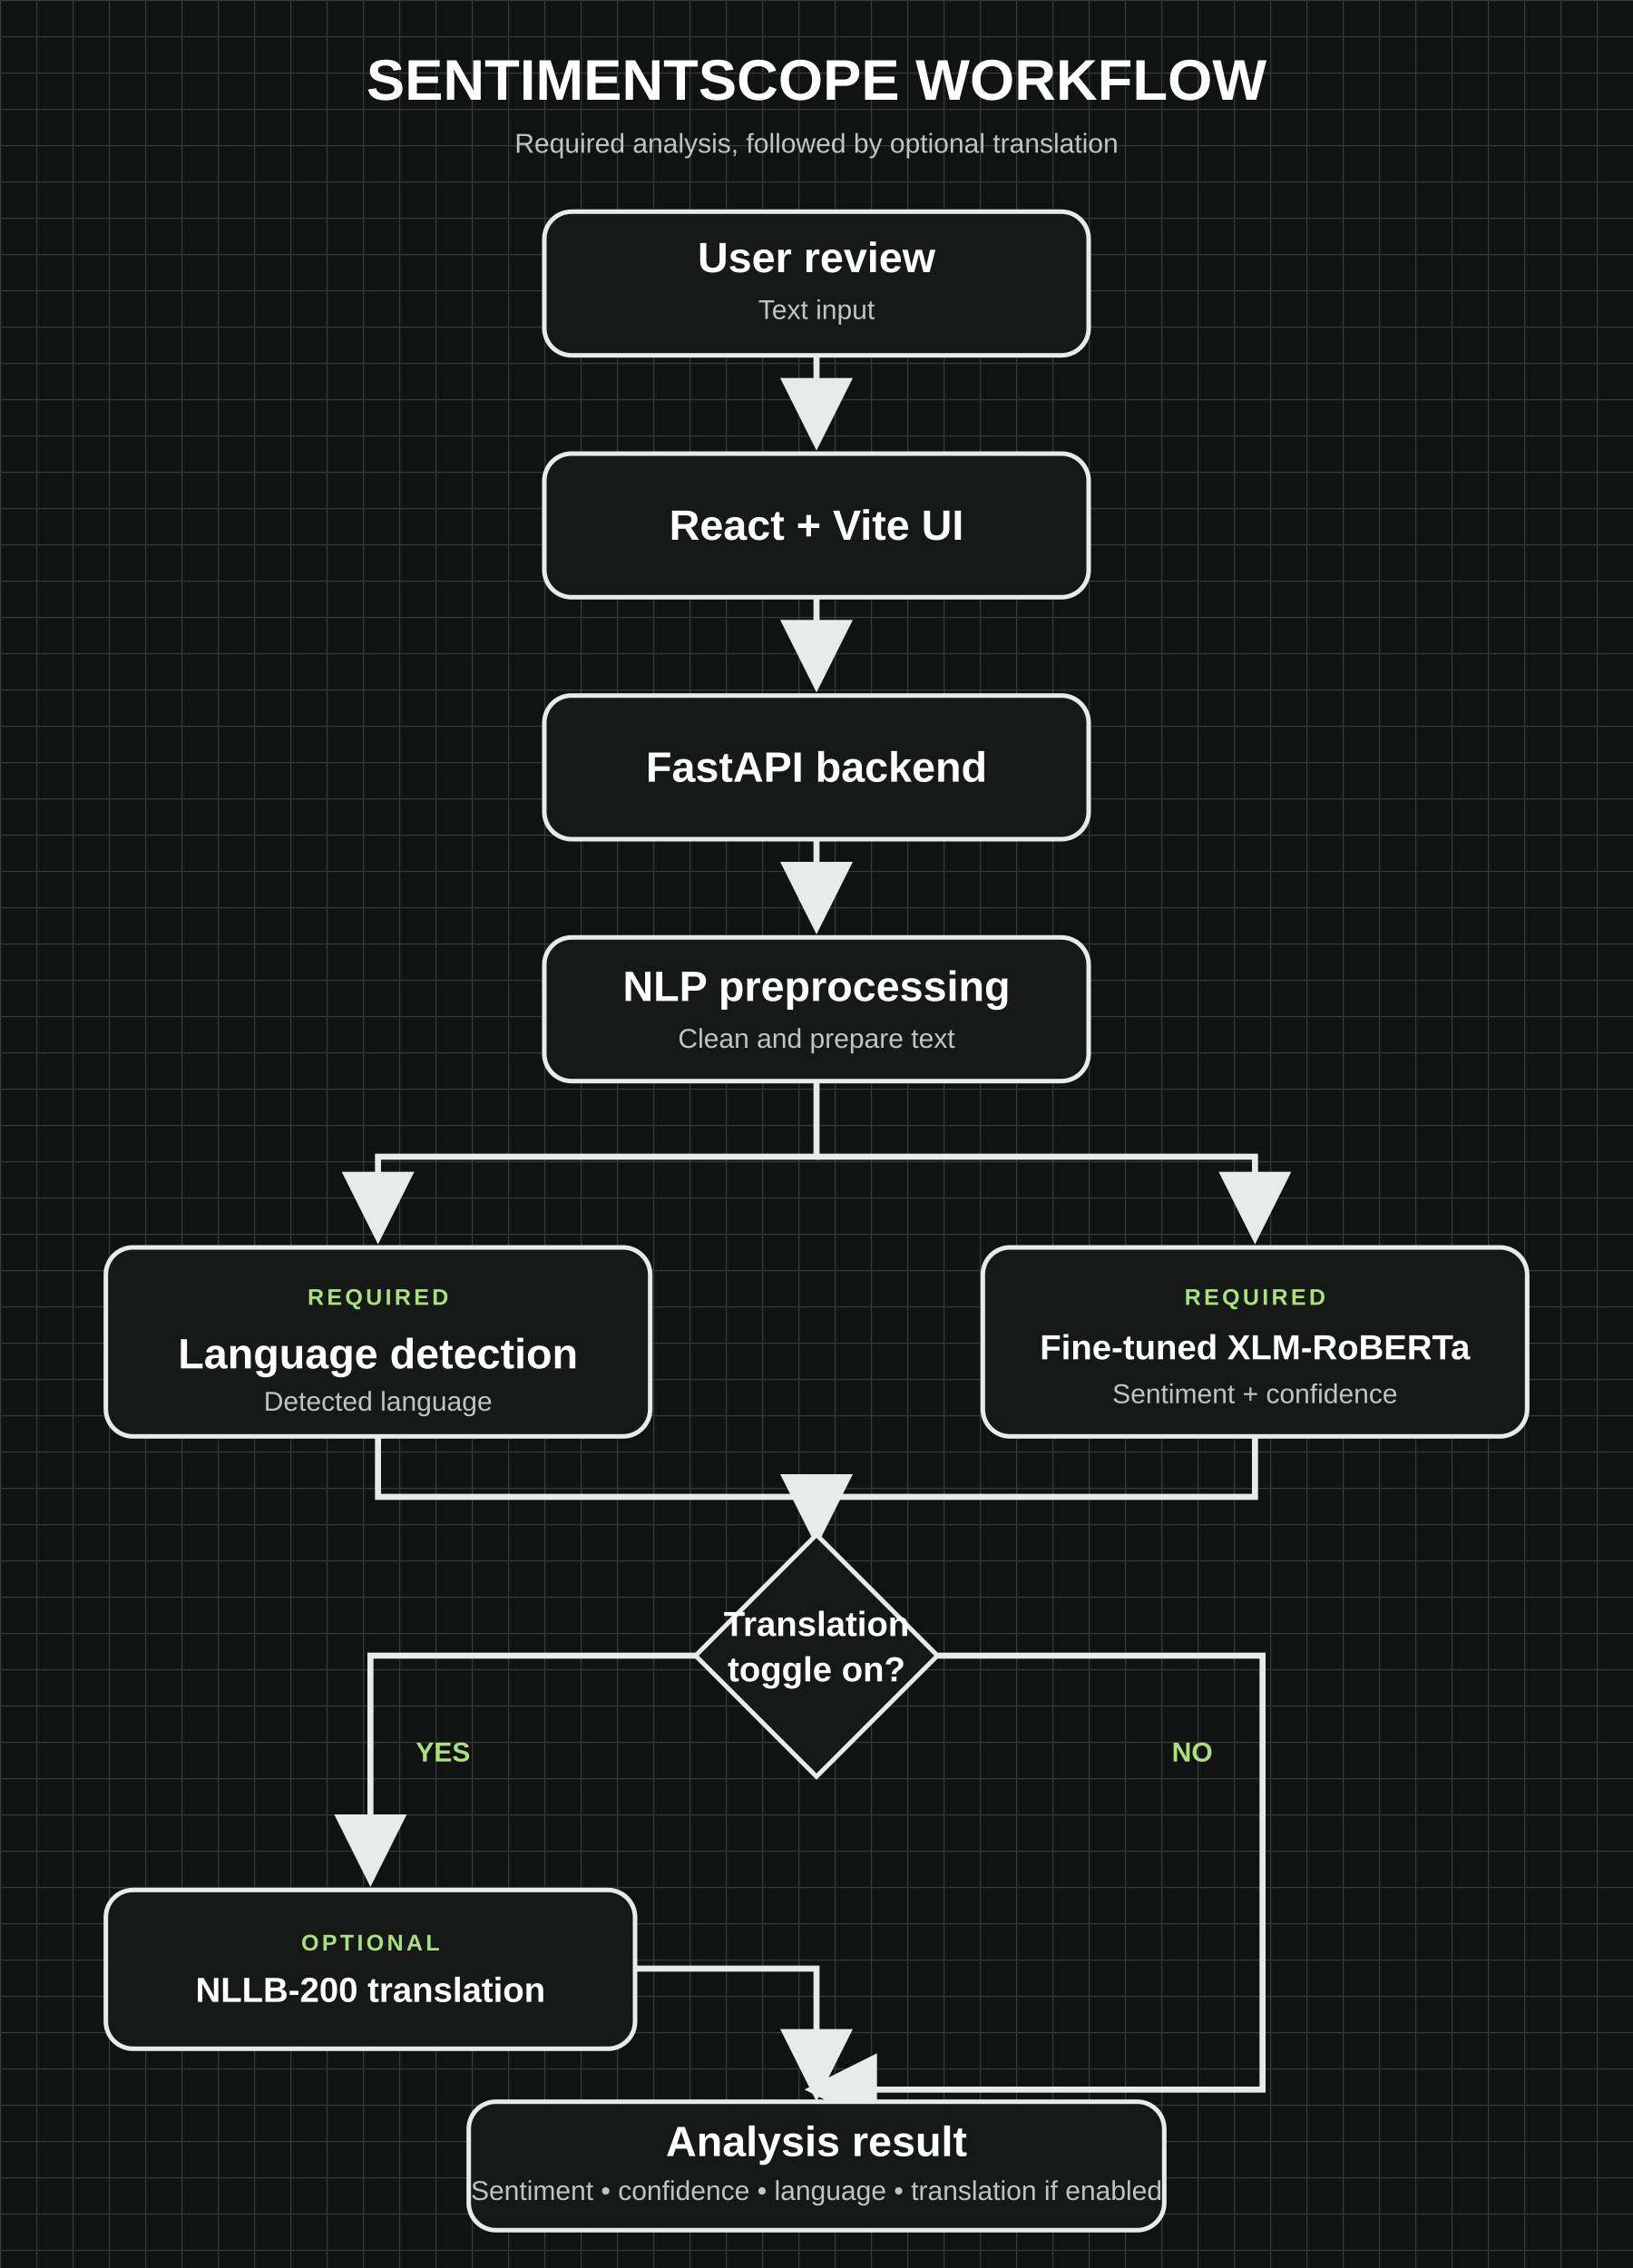
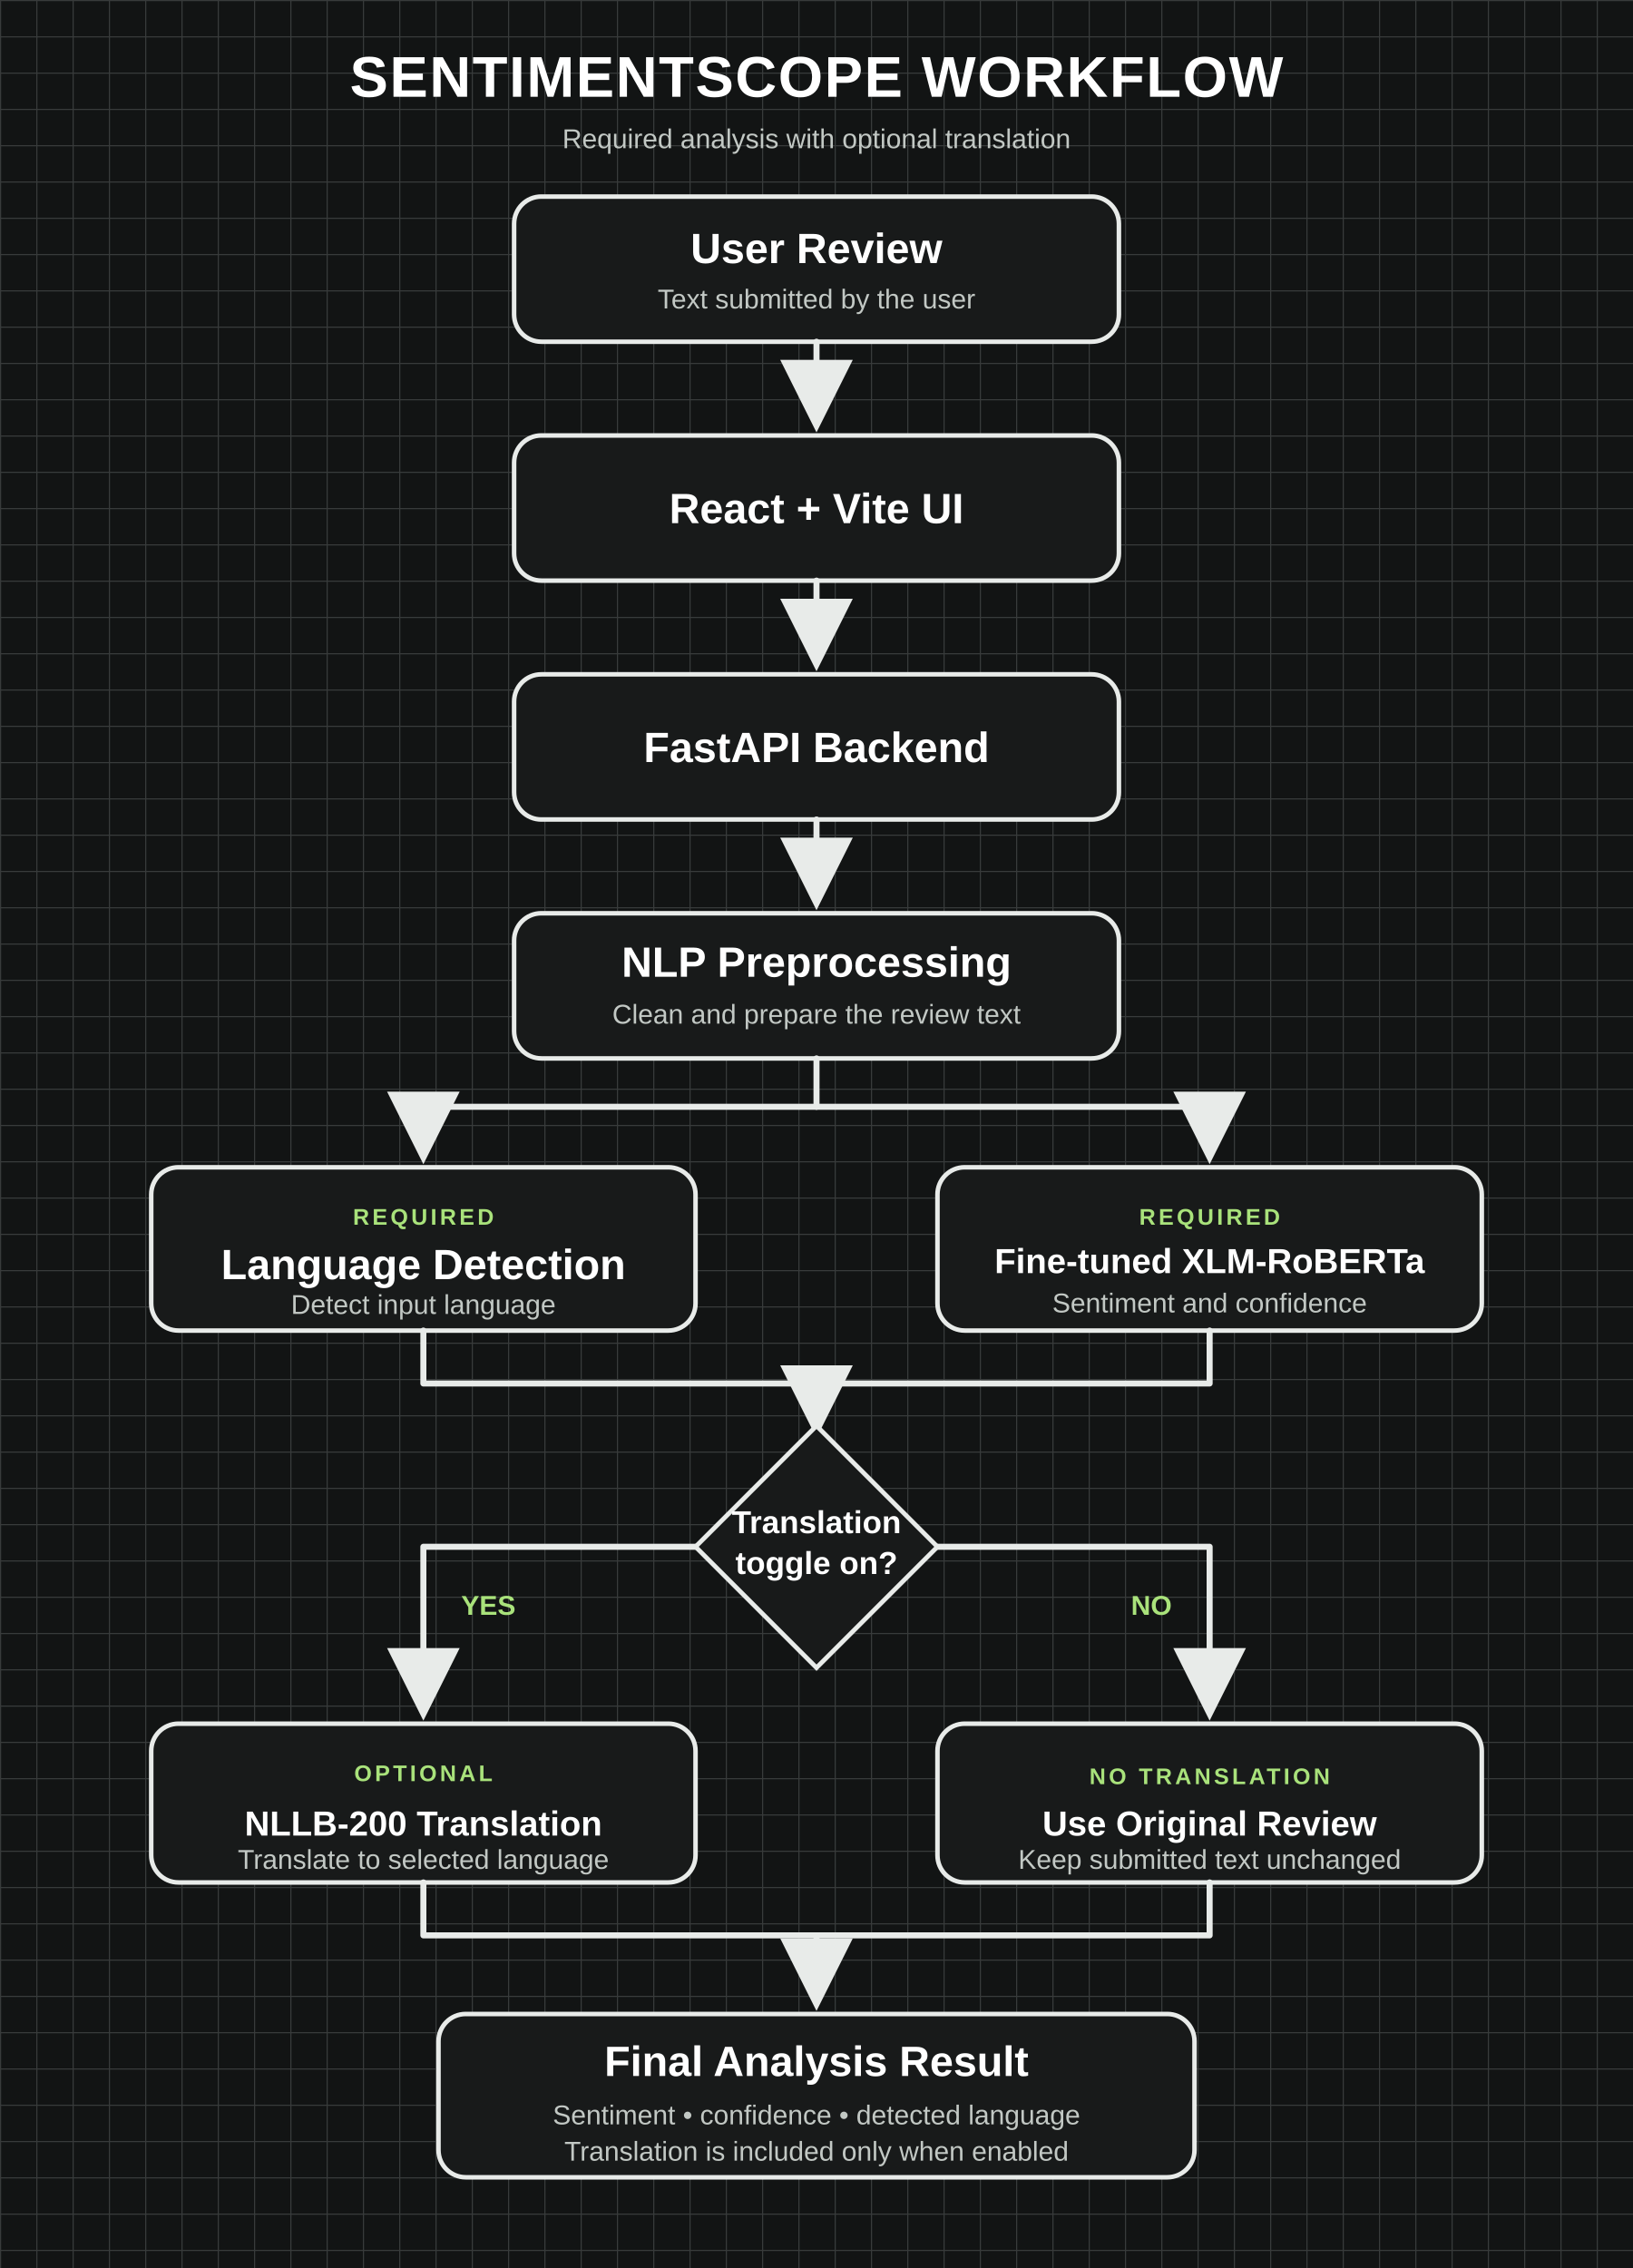
<svg xmlns="http://www.w3.org/2000/svg" width="1080" height="1500" viewBox="0 0 1080 1500" role="img" aria-labelledby="title description">
  <defs>
    <pattern id="grid" width="24" height="24" patternUnits="userSpaceOnUse">
-       <rect width="24" height="24" fill="#111313" />
+       <rect width="24" height="24" fill="#121414" />
      <path d="M24 0H0V24" fill="none" stroke="#383b3b" stroke-width="1.5" />
    </pattern>
    <marker id="arrow" markerWidth="12" markerHeight="12" refX="10" refY="6" orient="auto">
      <path d="M0 0L12 6L0 12Z" fill="#e8ebe9" />
    </marker>
    <style>
-       .flow { fill: none; stroke: #e8ebe9; stroke-width: 4; marker-end: url(#arrow); }
-       .merge { fill: none; stroke: #e8ebe9; stroke-width: 4; }
-       .node { fill: #171919; stroke: #e8ebe9; stroke-width: 3; }
-       .label { fill: #ffffff; font: 700 28px Arial, sans-serif; text-anchor: middle; }
-       .label-small { fill: #ffffff; font: 700 23px Arial, sans-serif; text-anchor: middle; }
+       .node { fill: #181a1a; stroke: #e8ebe9; stroke-width: 3; }
+       .line { fill: none; stroke: #e8ebe9; stroke-width: 4; stroke-linejoin: round; stroke-linecap: round; }
+       .arrow { fill: none; stroke: #e8ebe9; stroke-width: 4; stroke-linejoin: round; stroke-linecap: round; marker-end: url(#arrow); }
+       .heading { fill: #ffffff; font: 700 38px Arial, sans-serif; text-anchor: middle; letter-spacing: 1px; }
+       .title { fill: #ffffff; font: 700 28px Arial, sans-serif; text-anchor: middle; }
+       .title-small { fill: #ffffff; font: 700 23px Arial, sans-serif; text-anchor: middle; }
+       .caption { fill: #c2c8c4; font: 18px Arial, sans-serif; text-anchor: middle; }
      .tag { fill: #a9e27b; font: 700 15px Arial, sans-serif; text-anchor: middle; letter-spacing: 2px; }
-       .caption { fill: #bfc5c1; font: 18px Arial, sans-serif; text-anchor: middle; }
-       .yesno { fill: #a9e27b; font: 700 18px Arial, sans-serif; }
+       .decision { fill: #ffffff; font: 700 21px Arial, sans-serif; text-anchor: middle; }
+       .choice { fill: #a9e27b; font: 700 18px Arial, sans-serif; }
    </style>
  </defs>
  <rect width="1080" height="1500" fill="url(#grid)" />
-   <text x="540" y="66" class="label" style="font-size:38px">SENTIMENTSCOPE WORKFLOW</text>
-   <text x="540" y="101" class="caption">Required analysis, followed by optional translation</text>
-   <rect x="360" y="140" width="360" height="95" rx="18" class="node" />
-   <text x="540" y="180" class="label">User review</text>
-   <text x="540" y="211" class="caption">Text input</text>
-   <path d="M540 235V290" class="flow" />
-   <rect x="360" y="300" width="360" height="95" rx="18" class="node" />
-   <text x="540" y="357" class="label">React + Vite UI</text>
-   <path d="M540 395V450" class="flow" />
-   <rect x="360" y="460" width="360" height="95" rx="18" class="node" />
-   <text x="540" y="517" class="label">FastAPI backend</text>
-   <path d="M540 555V610" class="flow" />
-   <rect x="360" y="620" width="360" height="95" rx="18" class="node" />
-   <text x="540" y="662" class="label">NLP preprocessing</text>
-   <text x="540" y="693" class="caption">Clean and prepare text</text>
-   <path d="M540 715V765H250V815" class="flow" />
-   <path d="M540 765H830V815" class="flow" />
-   <rect x="70" y="825" width="360" height="125" rx="18" class="node" />
-   <text x="250" y="863" class="tag">REQUIRED</text>
-   <text x="250" y="905" class="label">Language detection</text>
-   <text x="250" y="933" class="caption">Detected language</text>
-   <rect x="650" y="825" width="360" height="125" rx="18" class="node" />
-   <text x="830" y="863" class="tag">REQUIRED</text>
-   <text x="830" y="899" class="label-small">Fine-tuned XLM-RoBERTa</text>
-   <text x="830" y="928" class="caption">Sentiment + confidence</text>
-   <path d="M250 950V990H540V1015" class="flow" />
-   <path d="M830 950V990H540" class="merge" />
-   <polygon points="540,1015 620,1095 540,1175 460,1095" class="node" />
-   <text x="540" y="1082" class="label-small">Translation</text>
-   <text x="540" y="1112" class="label-small">toggle on?</text>
-   <path d="M460 1095H245V1240" class="flow" />
-   <text x="275" y="1165" class="yesno">YES</text>
-   <rect x="70" y="1250" width="350" height="105" rx="18" class="node" />
-   <text x="245" y="1290" class="tag">OPTIONAL</text>
-   <text x="245" y="1324" class="label-small">NLLB-200 translation</text>
-   <path d="M420 1302H540V1382" class="flow" />
-   <path d="M620 1095H835V1382H540" class="flow" />
-   <text x="775" y="1165" class="yesno">NO</text>
-   <rect x="310" y="1390" width="460" height="85" rx="18" class="node" />
-   <text x="540" y="1426" class="label">Analysis result</text>
-   <text x="540" y="1455" class="caption">Sentiment • confidence • language • translation if enabled</text>
+   <text x="540" y="64" class="heading">SENTIMENTSCOPE WORKFLOW</text>
+   <text x="540" y="98" class="caption">Required analysis with optional translation</text>
+   <rect x="340" y="130" width="400" height="96" rx="18" class="node" />
+   <text x="540" y="174" class="title">User Review</text>
+   <text x="540" y="204" class="caption">Text submitted by the user</text>
+   <path d="M540 226V278" class="arrow" />
+   <rect x="340" y="288" width="400" height="96" rx="18" class="node" />
+   <text x="540" y="346" class="title">React + Vite UI</text>
+   <path d="M540 384V436" class="arrow" />
+   <rect x="340" y="446" width="400" height="96" rx="18" class="node" />
+   <text x="540" y="504" class="title">FastAPI Backend</text>
+   <path d="M540 542V594" class="arrow" />
+   <rect x="340" y="604" width="400" height="96" rx="18" class="node" />
+   <text x="540" y="646" class="title">NLP Preprocessing</text>
+   <text x="540" y="677" class="caption">Clean and prepare the review text</text>
+   <path d="M540 700V732H280V762" class="arrow" />
+   <path d="M540 732H800V762" class="arrow" />
+   <rect x="100" y="772" width="360" height="108" rx="18" class="node" />
+   <text x="280" y="810" class="tag">REQUIRED</text>
+   <text x="280" y="846" class="title">Language Detection</text>
+   <text x="280" y="869" class="caption">Detect input language</text>
+   <rect x="620" y="772" width="360" height="108" rx="18" class="node" />
+   <text x="800" y="810" class="tag">REQUIRED</text>
+   <text x="800" y="842" class="title-small">Fine-tuned XLM-RoBERTa</text>
+   <text x="800" y="868" class="caption">Sentiment and confidence</text>
+   <path d="M280 880V915H540" class="line" />
+   <path d="M800 880V915H540" class="line" />
+   <path d="M540 915V943" class="arrow" />
+   <polygon points="540,943 620,1023 540,1103 460,1023" class="node" />
+   <text x="540" y="1014" class="decision">Translation</text>
+   <text x="540" y="1041" class="decision">toggle on?</text>
+   <path d="M460 1023H280V1130" class="arrow" />
+   <text x="305" y="1068" class="choice">YES</text>
+   <path d="M620 1023H800V1130" class="arrow" />
+   <text x="748" y="1068" class="choice">NO</text>
+   <rect x="100" y="1140" width="360" height="105" rx="18" class="node" />
+   <text x="280" y="1178" class="tag">OPTIONAL</text>
+   <text x="280" y="1214" class="title-small">NLLB-200 Translation</text>
+   <text x="280" y="1236" class="caption">Translate to selected language</text>
+   <rect x="620" y="1140" width="360" height="105" rx="18" class="node" />
+   <text x="800" y="1180" class="tag">NO TRANSLATION</text>
+   <text x="800" y="1214" class="title-small">Use Original Review</text>
+   <text x="800" y="1236" class="caption">Keep submitted text unchanged</text>
+   <path d="M280 1245V1280H540" class="line" />
+   <path d="M800 1245V1280H540" class="line" />
+   <path d="M540 1280V1322" class="arrow" />
+   <rect x="290" y="1332" width="500" height="108" rx="18" class="node" />
+   <text x="540" y="1373" class="title">Final Analysis Result</text>
+   <text x="540" y="1405" class="caption">Sentiment • confidence • detected language</text>
+   <text x="540" y="1429" class="caption">Translation is included only when enabled</text>
</svg>
